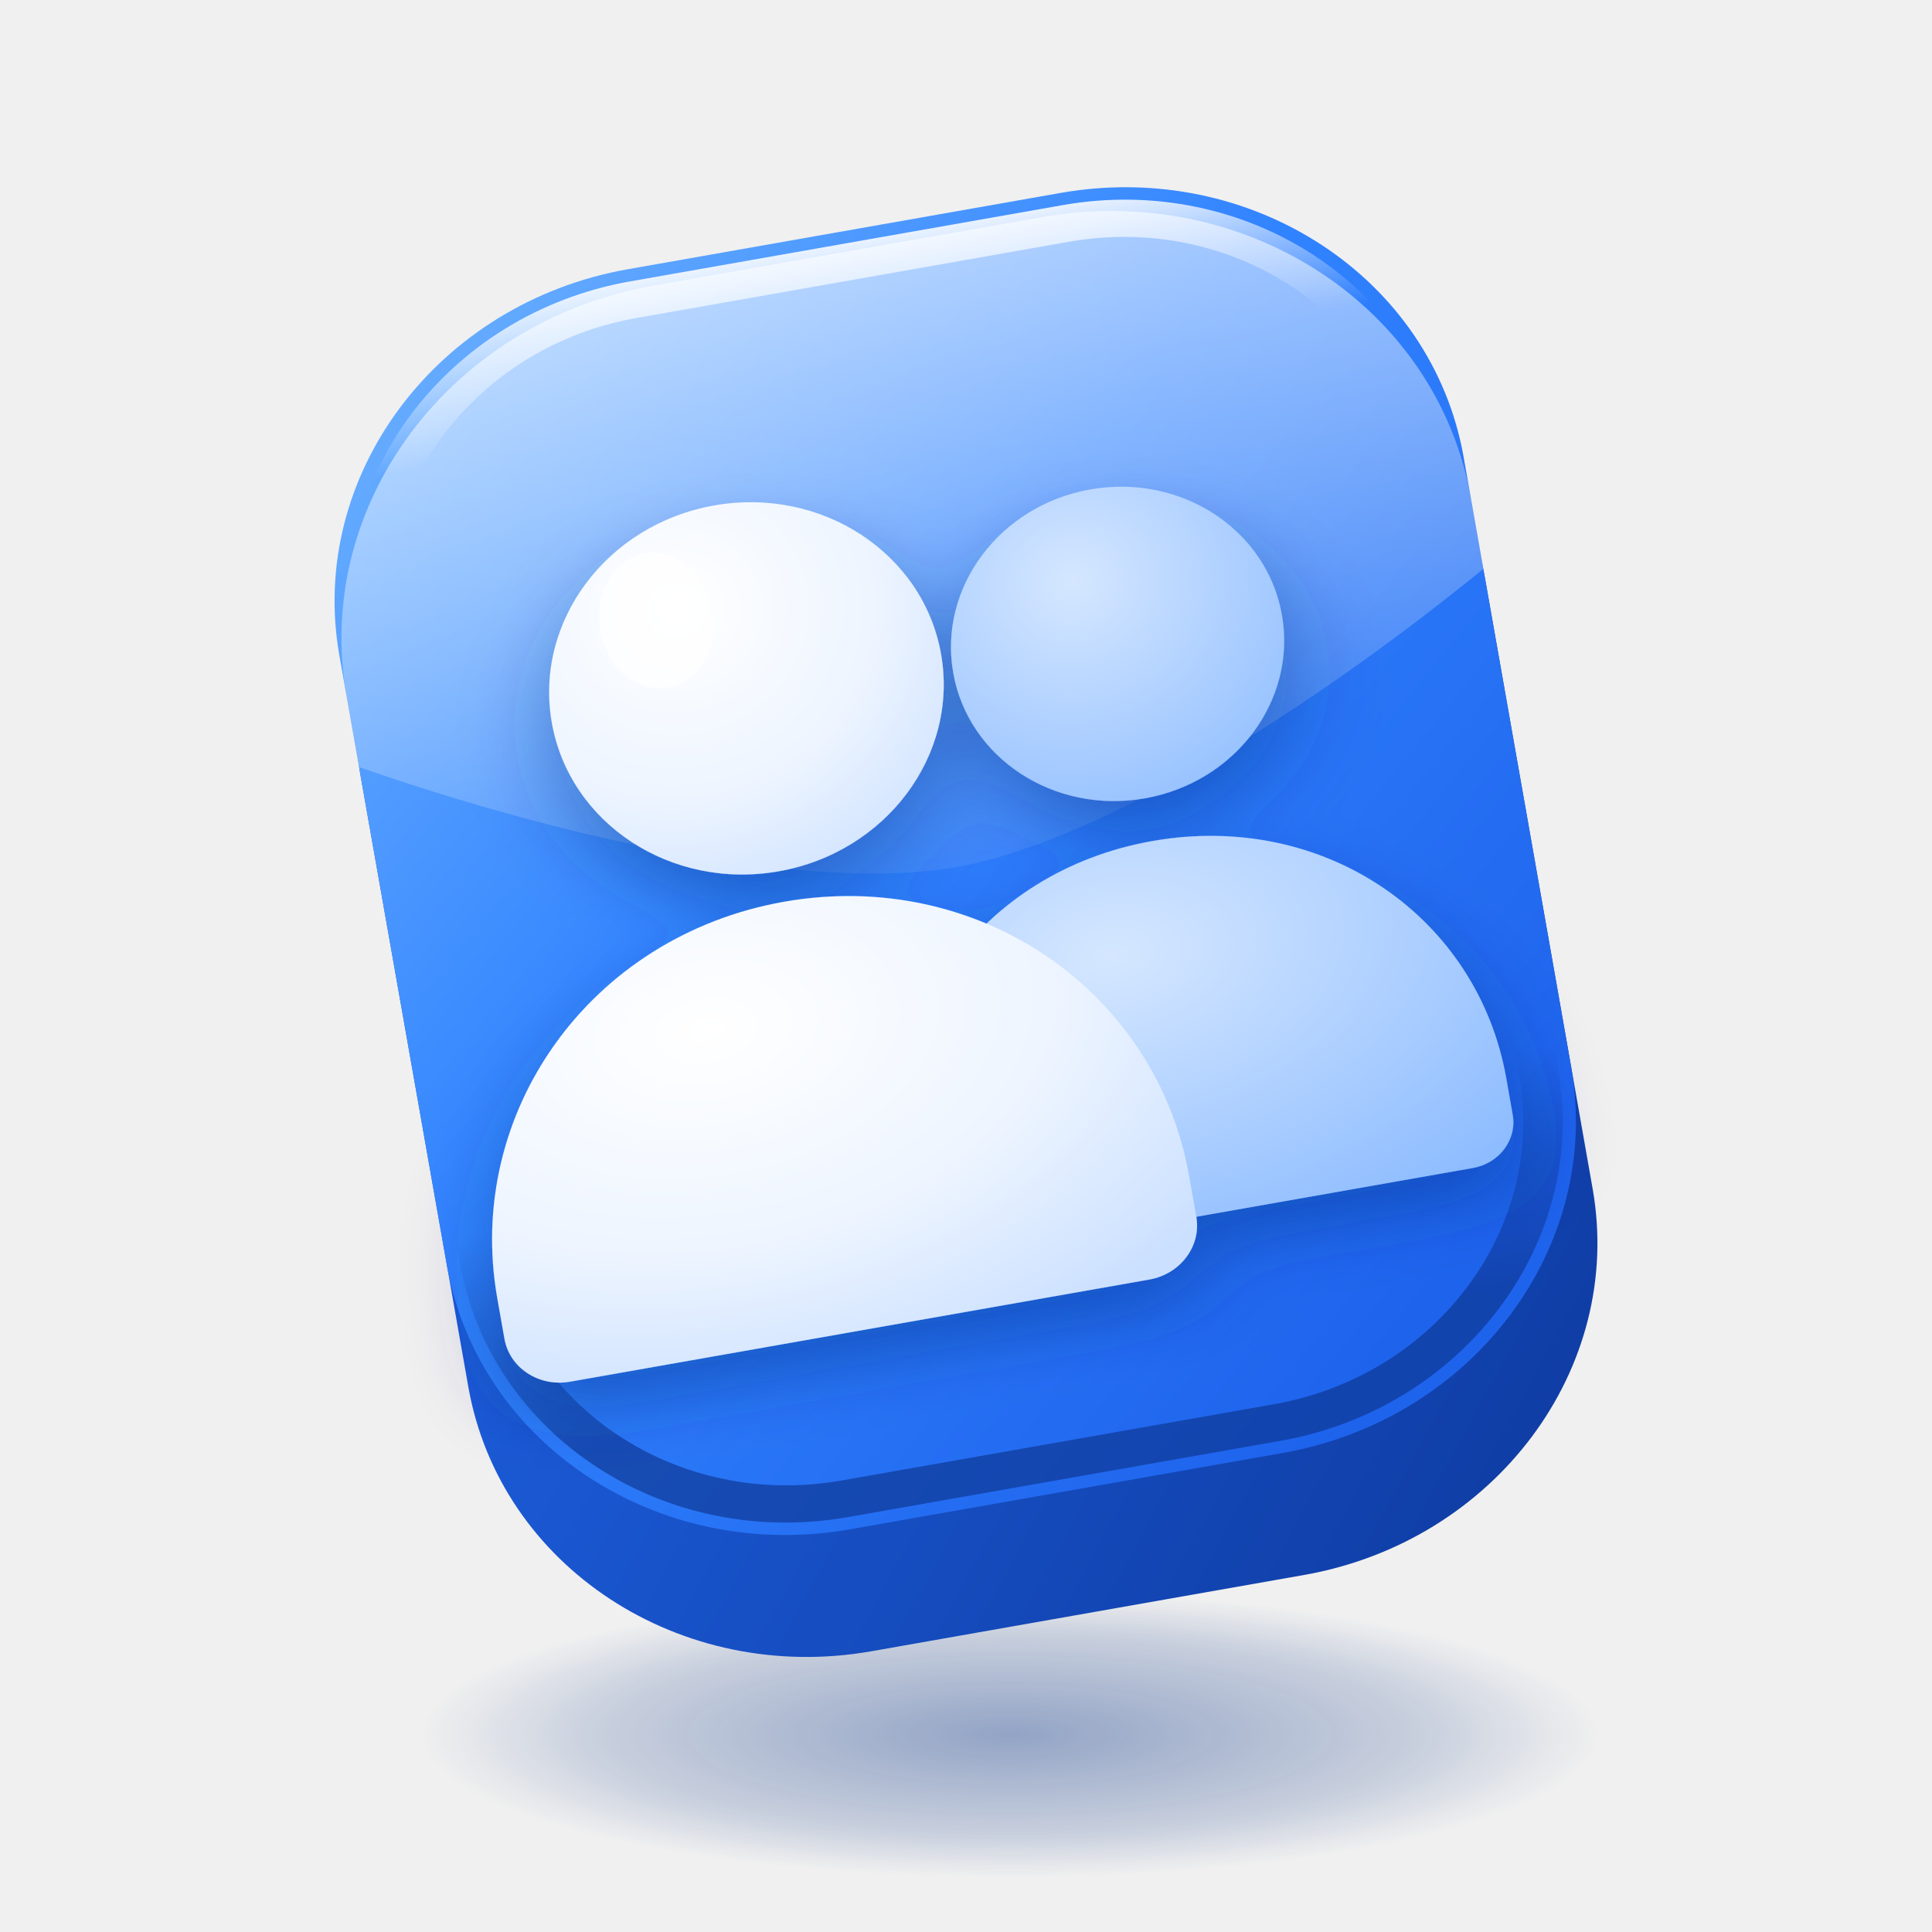
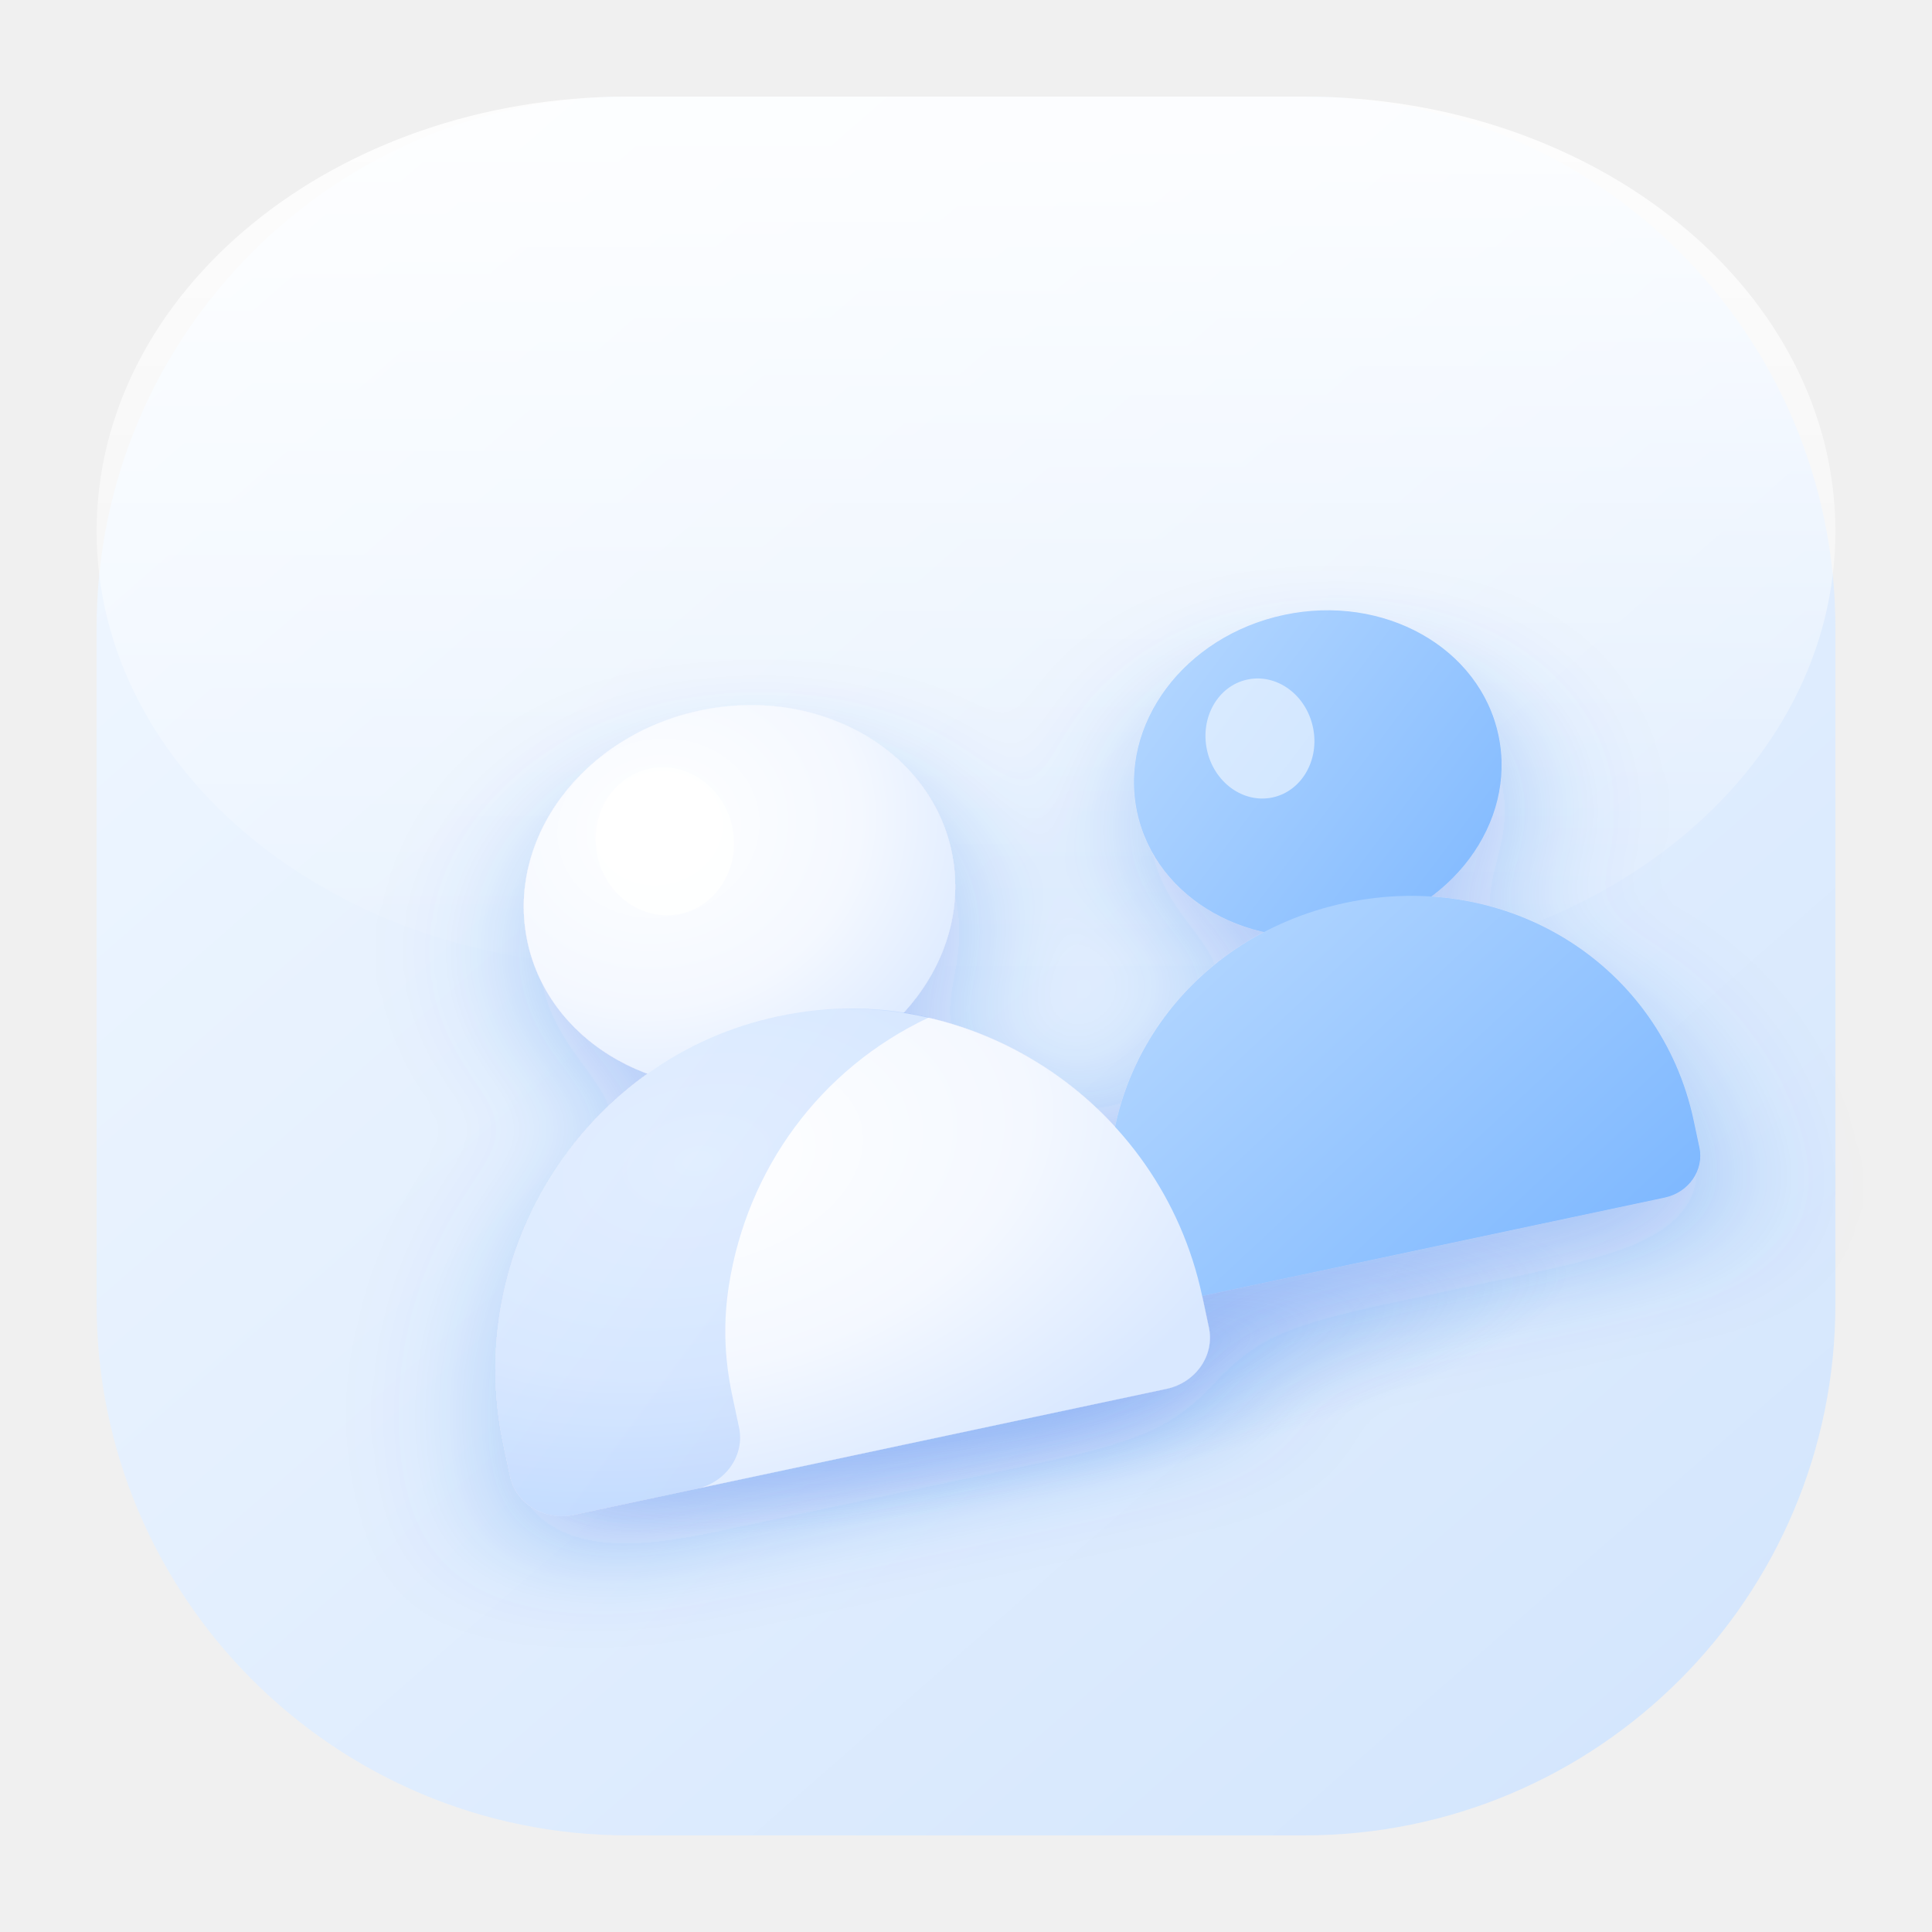
- <svg xmlns="http://www.w3.org/2000/svg" viewBox="0 0 88 88" fill="none">
+ <svg xmlns="http://www.w3.org/2000/svg" viewBox="0 0 80 80" fill="none">
  <defs>
-     <linearGradient id="pm-top" x1="20" y1="10" x2="66" y2="60" gradientUnits="userSpaceOnUse">
-       <stop stop-color="#6BB0FF" />
-       <stop offset="0.45" stop-color="#3183FF" />
-       <stop offset="1" stop-color="#1E63EC" />
+     <linearGradient id="pm-tile" x1="12" y1="8" x2="68" y2="72" gradientUnits="userSpaceOnUse">
+       <stop stop-color="#F0F7FF" />
+       <stop offset="0.5" stop-color="#E3EFFE" />
+       <stop offset="1" stop-color="#D4E6FD" />
    </linearGradient>
-     <linearGradient id="pm-side" x1="20" y1="52" x2="60" y2="82" gradientUnits="userSpaceOnUse">
-       <stop stop-color="#1B5AD6" />
-       <stop offset="1" stop-color="#0E3AA0" />
-     </linearGradient>
-     <linearGradient id="pm-gloss" x1="44" y1="8" x2="44" y2="44" gradientUnits="userSpaceOnUse">
-       <stop stop-color="#FFFFFF" stop-opacity="0.6" />
+     <linearGradient id="pm-tile-shine" x1="40" y1="6" x2="40" y2="42" gradientUnits="userSpaceOnUse">
+       <stop stop-color="#FFFFFF" stop-opacity="0.85" />
      <stop offset="1" stop-color="#FFFFFF" stop-opacity="0" />
    </linearGradient>
-     <linearGradient id="pm-rim" x1="44" y1="8" x2="44" y2="64" gradientUnits="userSpaceOnUse">
-       <stop stop-color="#FFFFFF" stop-opacity="0.95" />
-       <stop offset="0.14" stop-color="#FFFFFF" stop-opacity="0" />
-       <stop offset="0.8" stop-color="#0A2E86" stop-opacity="0" />
-       <stop offset="1" stop-color="#0A2E86" stop-opacity="0.6" />
+     <linearGradient id="pm-blue" x1="0" y1="0" x2="1" y2="1" gradientUnits="objectBoundingBox">
+       <stop stop-color="#5AA2FF" />
+       <stop offset="0.55" stop-color="#2B82FF" />
+       <stop offset="1" stop-color="#1A65E8" />
    </linearGradient>
-     <radialGradient id="pm-front" cx="0.36" cy="0.26" r="0.9" gradientUnits="objectBoundingBox">
+     <linearGradient id="pm-blue-light" x1="0" y1="0" x2="1" y2="1" gradientUnits="objectBoundingBox">
+       <stop stop-color="#B8D9FF" />
+       <stop offset="1" stop-color="#7EB8FF" />
+     </linearGradient>
+     <radialGradient id="pm-white" cx="0.35" cy="0.28" r="0.85" gradientUnits="objectBoundingBox">
      <stop stop-color="#FFFFFF" />
-       <stop offset="0.55" stop-color="#EEF5FF" />
-       <stop offset="1" stop-color="#CBE0FF" />
+       <stop offset="0.55" stop-color="#F4F8FF" />
+       <stop offset="1" stop-color="#D9E8FF" />
    </radialGradient>
-     <radialGradient id="pm-back" cx="0.4" cy="0.28" r="0.95" gradientUnits="objectBoundingBox">
-       <stop stop-color="#D5E7FF" />
-       <stop offset="1" stop-color="#88B9FF" />
+     <radialGradient id="pm-shadow" cx="0.5" cy="0.5" r="0.5" gradientUnits="objectBoundingBox">
+       <stop stop-color="#1A65E8" stop-opacity="0.22" />
+       <stop offset="0.65" stop-color="#1A65E8" stop-opacity="0.08" />
+       <stop offset="1" stop-color="#1A65E8" stop-opacity="0" />
    </radialGradient>
-     <radialGradient id="pm-ground" cx="0.5" cy="0.5" r="0.5" gradientUnits="objectBoundingBox">
-       <stop stop-color="#123A8A" stop-opacity="0.42" />
-       <stop offset="0.7" stop-color="#123A8A" stop-opacity="0.18" />
-       <stop offset="1" stop-color="#123A8A" stop-opacity="0" />
-     </radialGradient>
-     <filter id="pm-fig" x="-40%" y="-40%" width="180%" height="180%">
-       <feDropShadow dx="0" dy="1.6" stdDeviation="1.8" flood-color="#0A2E86" flood-opacity="0.4" />
+     <filter id="pm-soft" x="-30%" y="-30%" width="160%" height="160%">
+       <feDropShadow dx="0" dy="2" stdDeviation="2.5" flood-color="#1A65E8" flood-opacity="0.28" />
    </filter>
  </defs>
-   <ellipse cx="46" cy="79" rx="27" ry="6.5" fill="url(#pm-ground)" />
-   <g transform="translate(44 42) rotate(-10) scale(1 0.94) translate(-44 -42)">
-     <path d="M18 24C18 15.16 25.16 8 34 8h20c8.84 0 16 7.16 16 16v30c0 8.84-7.16 16-16 16H34c-8.84 0-16-7.16-16-16V24z" transform="translate(0 6)" fill="url(#pm-side)" />
-     <path d="M18 24C18 15.16 25.16 8 34 8h20c8.84 0 16 7.16 16 16v30c0 8.84-7.16 16-16 16H34c-8.84 0-16-7.16-16-16V24z" fill="url(#pm-top)" />
-     <path d="M19.5 24C19.5 16 26 9.5 34 9.5h20c8 0 14.5 6.5 14.5 14.5v30c0 8-6.5 14.5-14.5 14.5H34C26 68.5 19.5 62 19.5 54V24z" fill="none" stroke="url(#pm-rim)" stroke-width="1.8" />
-     <path d="M18 26C18 16.6 25.6 9 35 9h18c9.4 0 17 7.6 17 17v3.5c-11.5 6.8-20.8 9.8-26 9.8S29.5 36.3 18 29.5V26z" fill="url(#pm-gloss)" />
-     <g filter="url(#pm-fig)">
-       <circle cx="53" cy="30" r="7.6" fill="url(#pm-back)" />
-       <path d="M39 54c0-7.9 6-14.3 14-14.3S67 46.1 67 54v1.8a2.2 2.2 0 0 1-2.2 2.2H41.2A2.2 2.2 0 0 1 39 55.8V54z" fill="url(#pm-back)" />
-       <circle cx="36" cy="29" r="9" fill="url(#pm-front)" />
-       <path d="M20 56c0-9.1 7-16.5 16-16.5S52 46.9 52 56v2a2.6 2.6 0 0 1-2.6 2.6H22.6A2.6 2.6 0 0 1 20 58v-2z" fill="url(#pm-front)" />
-       <ellipse cx="32.5" cy="25" rx="2.6" ry="3.3" fill="#FFFFFF" opacity="0.75" />
+   <rect x="4" y="4" width="72" height="72" rx="22" fill="url(#pm-tile)" />
+   <rect x="4" y="4" width="72" height="36" rx="22" fill="url(#pm-tile-shine)" />
+   <g transform="translate(40 42) rotate(-12) scale(1.02 0.96) translate(-40 -42)">
+     <ellipse cx="40" cy="58" rx="22" ry="5" fill="url(#pm-shadow)" />
+     <g filter="url(#pm-soft)">
+       <g transform="translate(8 -1)">
+         <ellipse cx="48" cy="36" rx="7.5" ry="7" fill="url(#pm-blue-light)" />
+         <ellipse cx="46" cy="34" rx="2.2" ry="2.6" fill="#FFFFFF" opacity="0.55" />
+         <path d="M36 54c0-6.8 5.2-12.3 12-12.3s12 5.5 12 12.3v1.2a1.8 1.8 0 0 1-1.8 1.8H37.8a1.8 1.8 0 0 1-1.8-1.8V54z" fill="url(#pm-blue-light)" />
+       </g>
+       <ellipse cx="32" cy="35" rx="8.8" ry="8.2" fill="url(#pm-white)" />
+       <ellipse cx="29.5" cy="32" rx="2.8" ry="3.2" fill="#FFFFFF" opacity="0.85" />
+       <path d="M18 56c0-8.6 6.6-15.6 14.5-15.6S47 47.4 47 56v1.4a2.2 2.2 0 0 1-2.2 2.2H20.2A2.2 2.2 0 0 1 18 57.4V56z" fill="url(#pm-white)" />
+       <path d="M18 56c0-8.6 6.6-15.6 14.5-15.6c2.2 0 4.2 0.5 6 1.4-4.8 1.2-8.5 4.8-10.2 9.5-0.5 1.4-0.8 2.9-0.8 4.7v1.4a2.2 2.2 0 0 1-2.2 2.2H20.2A2.2 2.2 0 0 1 18 57.4V56z" fill="url(#pm-blue)" opacity="0.15" />
    </g>
  </g>
</svg>
